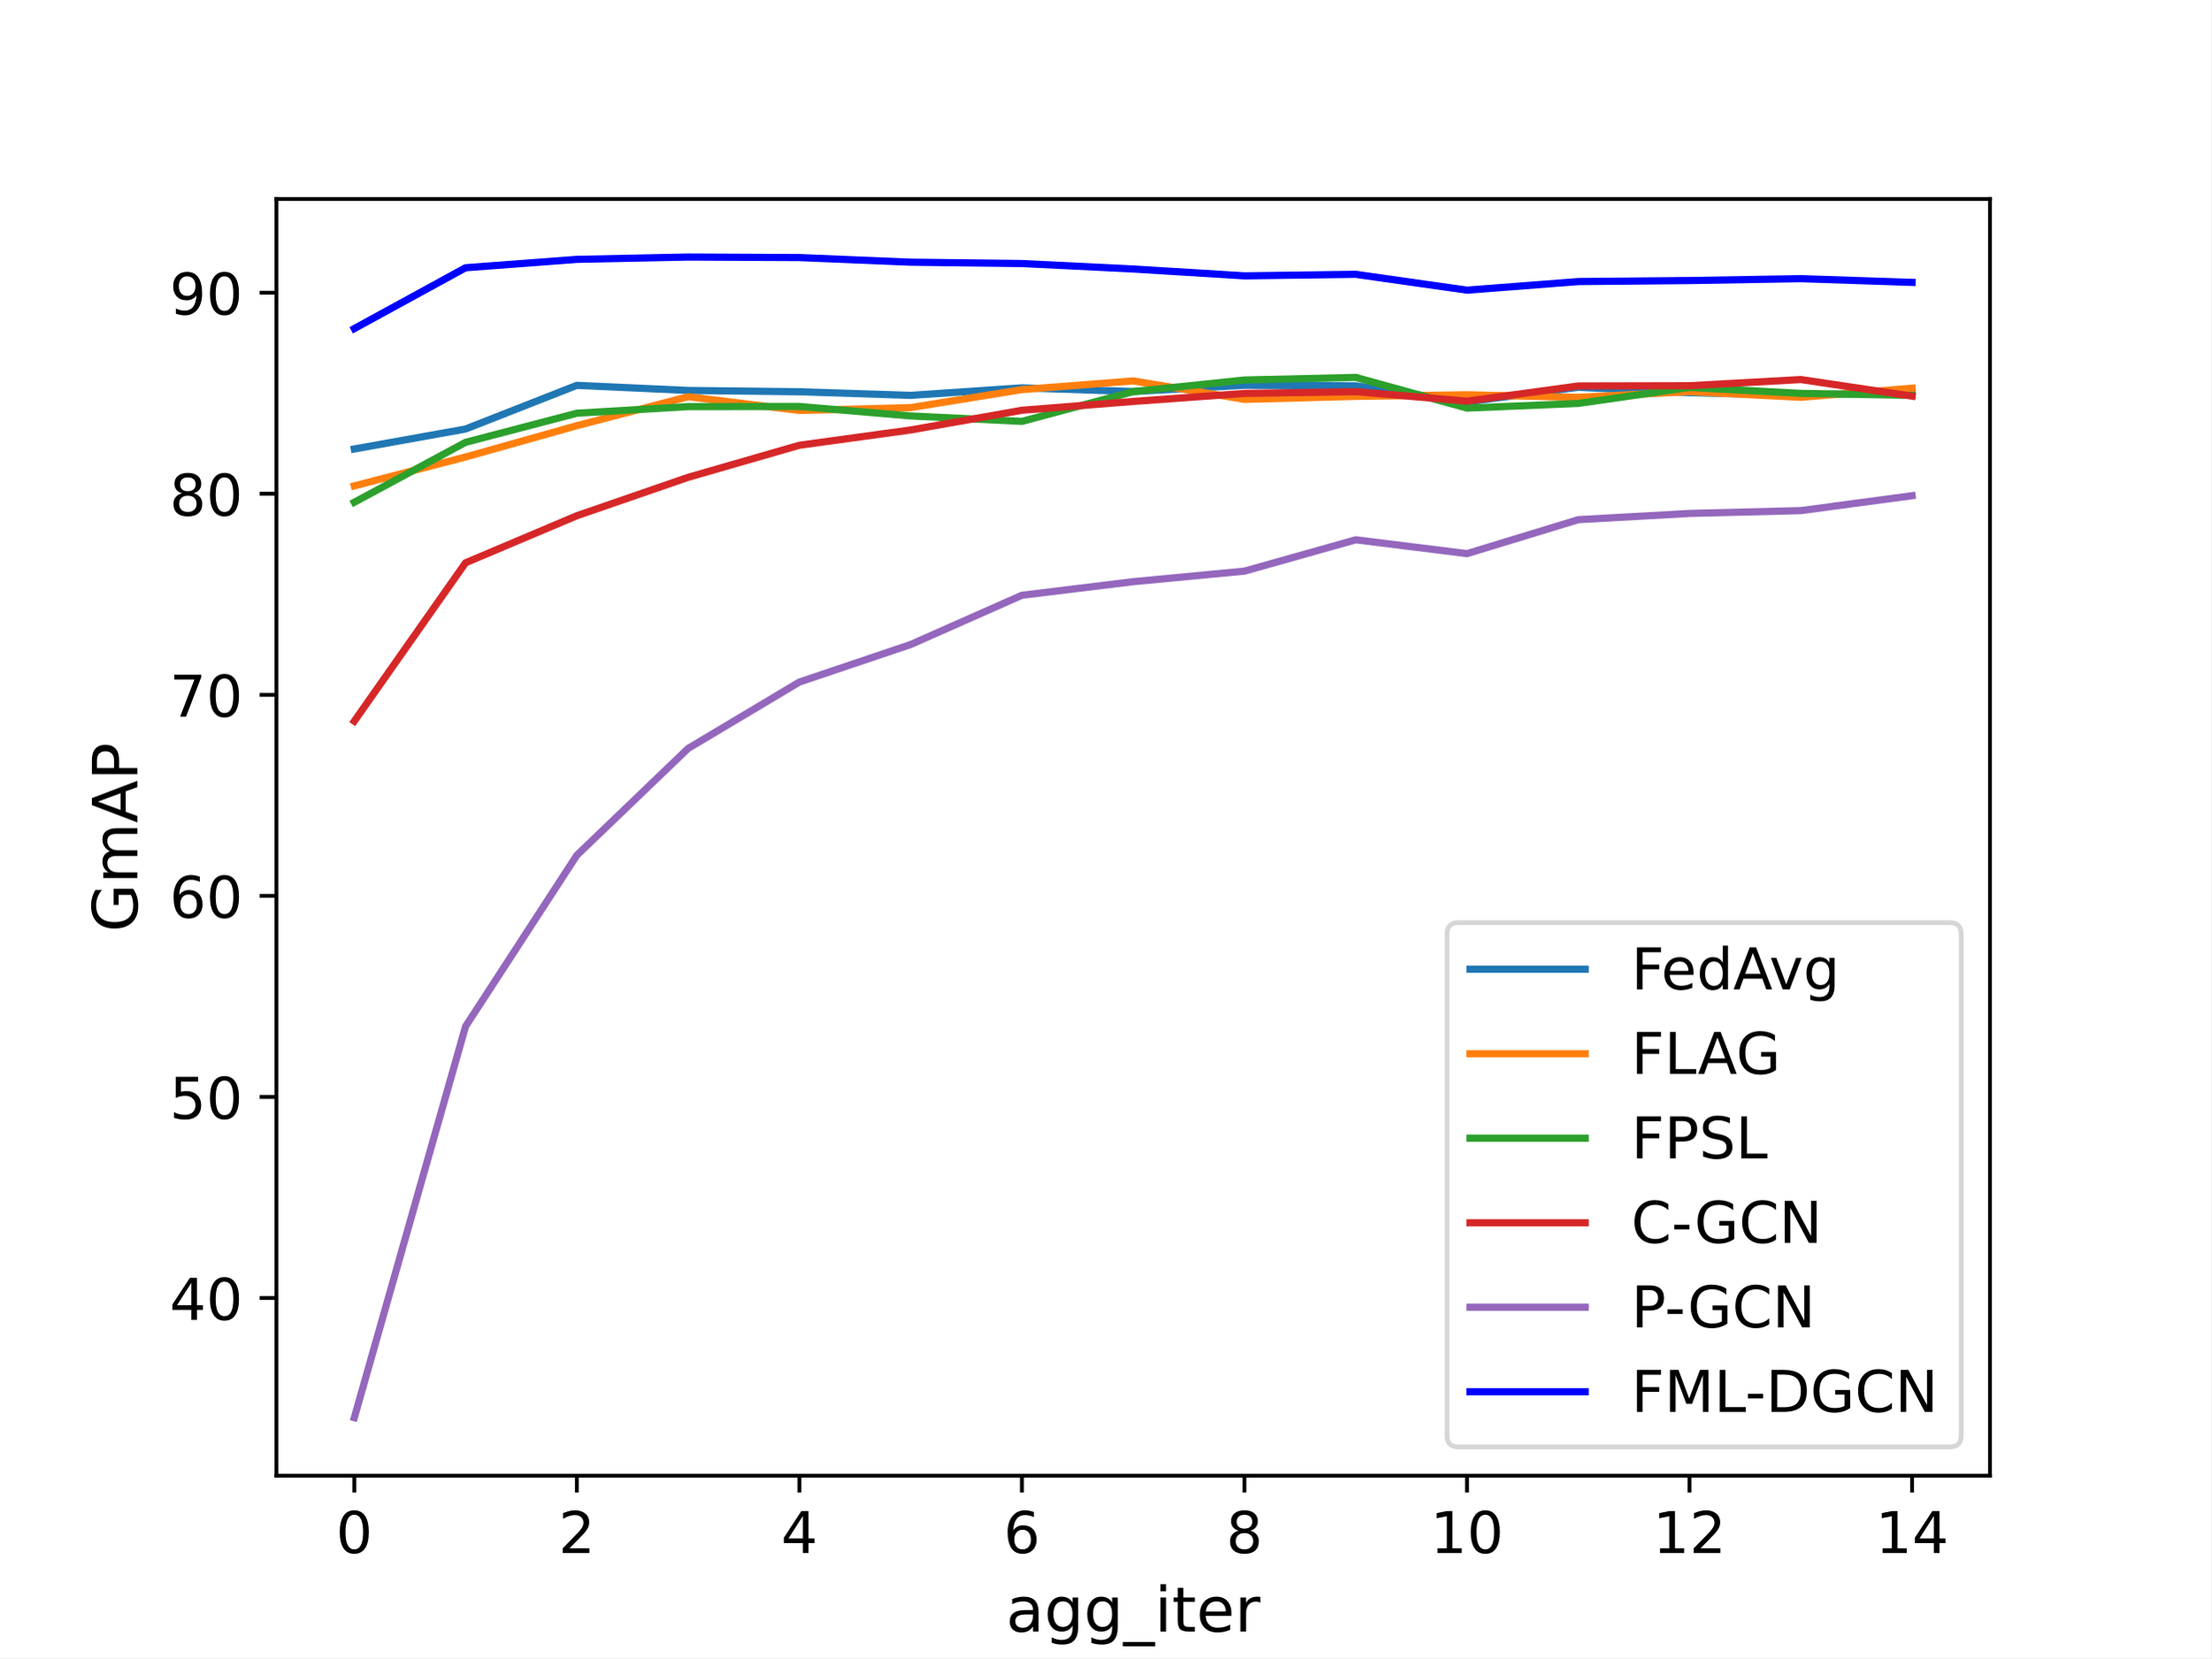
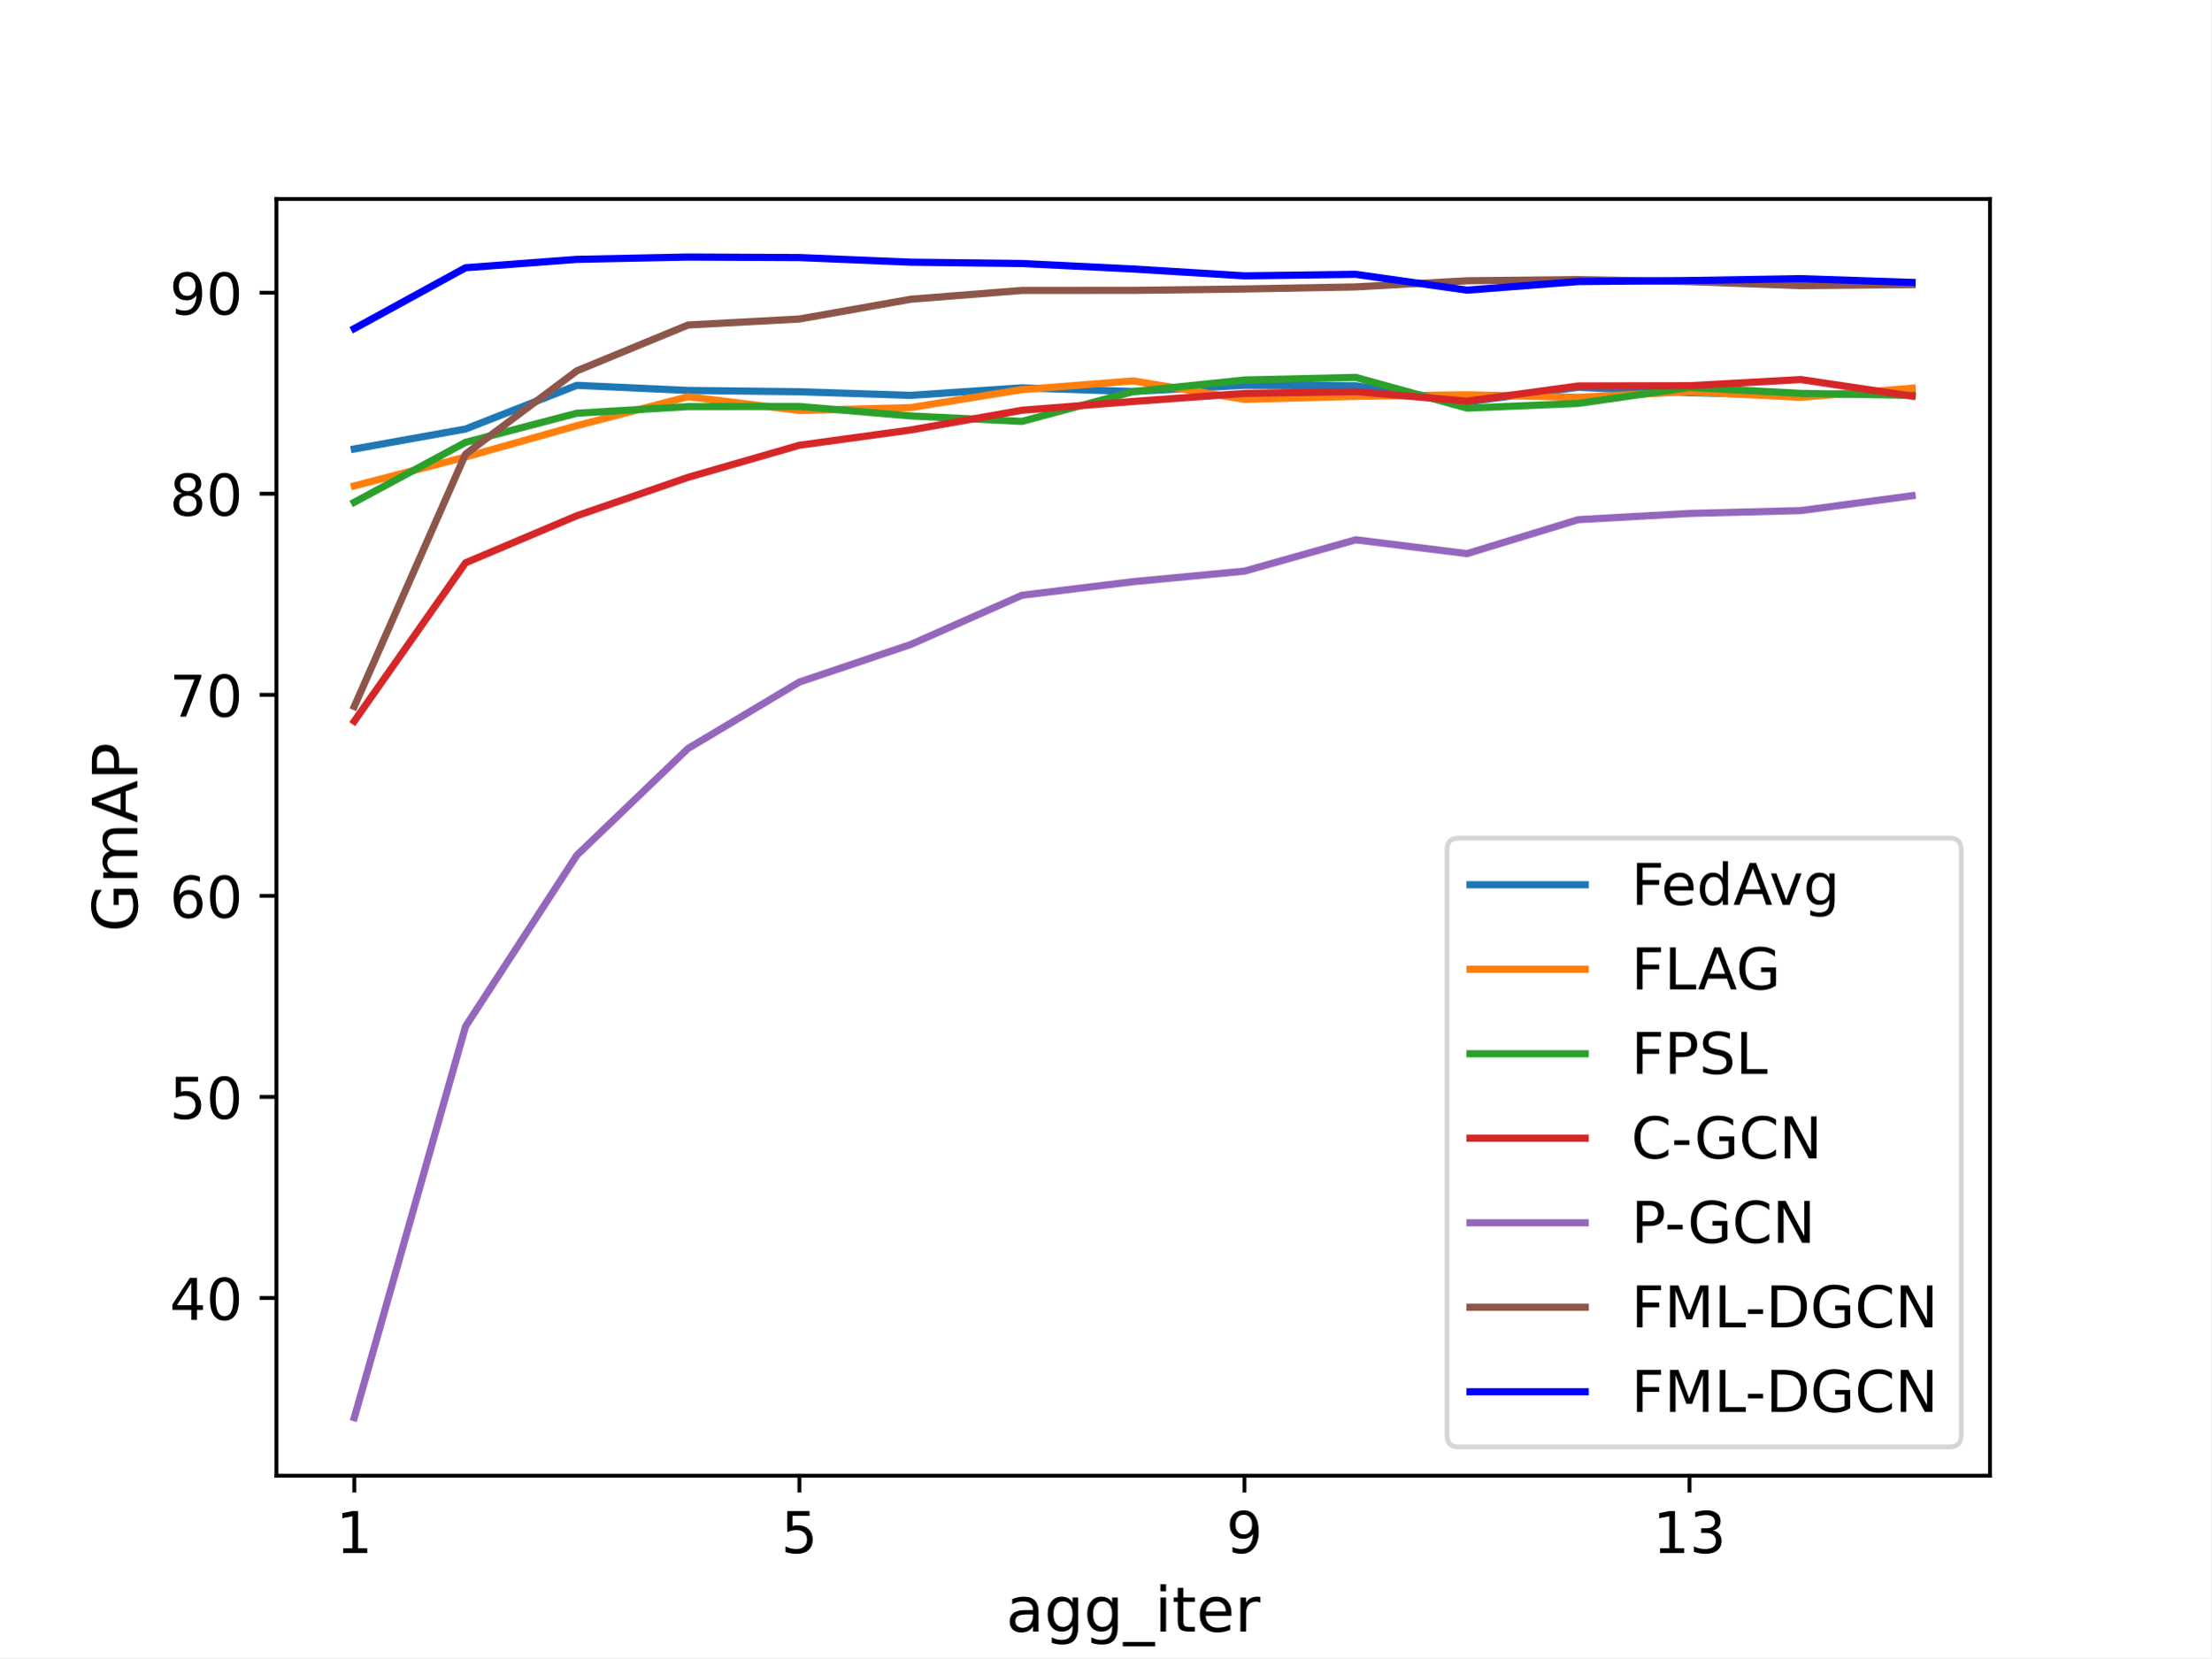
<svg xmlns="http://www.w3.org/2000/svg" xmlns:xlink="http://www.w3.org/1999/xlink" width="460.8pt" height="345.6pt" viewBox="0 0 460.8 345.6" version="1.1">
  <defs>
    <style type="text/css">*{stroke-linejoin: round; stroke-linecap: butt}</style>
  </defs>
  <g id="figure_1">
    <g id="patch_1">
      <path d="M 0 345.6  L 460.8 345.6  L 460.8 0  L 0 0  z " style="fill: #ffffff" />
    </g>
    <g id="axes_1">
      <g id="patch_2">
        <path d="M 57.6 307.584  L 414.72 307.584  L 414.72 41.472  L 57.6 41.472  z " style="fill: #ffffff" />
      </g>
      <g id="matplotlib.axis_1">
        <g id="xtick_1">
          <g id="line2d_1">
            <defs>
-               <path id="m3446f4937b" d="M 0 0  L 0 3.5  " style="stroke: #000000; stroke-width: 0.8" />
-             </defs>
-             <g>
-               <use xlink:href="#m3446f4937b" x="73.833" y="307.584" style="stroke: #000000; stroke-width: 0.8" />
+               <path id="m12ec8a674e" d="M 0 0  L 0 3.5  " style="stroke: #000000; stroke-width: 0.8" />
+             </defs>
+             <g>
+               <use xlink:href="#m12ec8a674e" x="73.833" y="307.584" style="stroke: #000000; stroke-width: 0.8" />
            </g>
          </g>
          <g id="text_1">
            <g transform="translate(70.01523 323.7021) scale(0.12 -0.12)">
              <defs>
-                 <path id="DejaVuSans-30" d="M 2034 4250  Q 1547 4250 1301 3770  Q 1056 3291 1056 2328  Q 1056 1369 1301 889  Q 1547 409 2034 409  Q 2525 409 2770 889  Q 3016 1369 3016 2328  Q 3016 3291 2770 3770  Q 2525 4250 2034 4250  z M 2034 4750  Q 2819 4750 3233 4129  Q 3647 3509 3647 2328  Q 3647 1150 3233 529  Q 2819 -91 2034 -91  Q 1250 -91 836 529  Q 422 1150 422 2328  Q 422 3509 836 4129  Q 1250 4750 2034 4750  z " transform="scale(0.015625)" />
-               </defs>
-               <use xlink:href="#DejaVuSans-30" />
+                 <path id="DejaVuSans-31" d="M 794 531  L 1825 531  L 1825 4091  L 703 3866  L 703 4441  L 1819 4666  L 2450 4666  L 2450 531  L 3481 531  L 3481 0  L 794 0  L 794 531  z " transform="scale(0.015625)" />
+               </defs>
+               <use xlink:href="#DejaVuSans-31" />
            </g>
          </g>
        </g>
        <g id="xtick_2">
          <g id="line2d_2">
            <g>
-               <use xlink:href="#m3446f4937b" x="120.212" y="307.584" style="stroke: #000000; stroke-width: 0.8" />
+               <use xlink:href="#m12ec8a674e" x="166.591" y="307.584" style="stroke: #000000; stroke-width: 0.8" />
            </g>
          </g>
          <g id="text_2">
-             <g transform="translate(116.3944 323.7021) scale(0.12 -0.12)">
-               <defs>
-                 <path id="DejaVuSans-32" d="M 1228 531  L 3431 531  L 3431 0  L 469 0  L 469 531  Q 828 903 1448 1529  Q 2069 2156 2228 2338  Q 2531 2678 2651 2914  Q 2772 3150 2772 3378  Q 2772 3750 2511 3984  Q 2250 4219 1831 4219  Q 1534 4219 1204 4116  Q 875 4013 500 3803  L 500 4441  Q 881 4594 1212 4672  Q 1544 4750 1819 4750  Q 2544 4750 2975 4387  Q 3406 4025 3406 3419  Q 3406 3131 3298 2873  Q 3191 2616 2906 2266  Q 2828 2175 2409 1742  Q 1991 1309 1228 531  z " transform="scale(0.015625)" />
-               </defs>
-               <use xlink:href="#DejaVuSans-32" />
+             <g transform="translate(162.7737 323.7021) scale(0.12 -0.12)">
+               <defs>
+                 <path id="DejaVuSans-35" d="M 691 4666  L 3169 4666  L 3169 4134  L 1269 4134  L 1269 2991  Q 1406 3038 1543 3061  Q 1681 3084 1819 3084  Q 2600 3084 3056 2656  Q 3513 2228 3513 1497  Q 3513 744 3044 326  Q 2575 -91 1722 -91  Q 1428 -91 1123 -41  Q 819 9 494 109  L 494 744  Q 775 591 1075 516  Q 1375 441 1709 441  Q 2250 441 2565 725  Q 2881 1009 2881 1497  Q 2881 1984 2565 2268  Q 2250 2553 1709 2553  Q 1456 2553 1204 2497  Q 953 2441 691 2322  L 691 4666  z " transform="scale(0.015625)" />
+               </defs>
+               <use xlink:href="#DejaVuSans-35" />
            </g>
          </g>
        </g>
        <g id="xtick_3">
          <g id="line2d_3">
            <g>
-               <use xlink:href="#m3446f4937b" x="166.591" y="307.584" style="stroke: #000000; stroke-width: 0.8" />
+               <use xlink:href="#m12ec8a674e" x="259.35" y="307.584" style="stroke: #000000; stroke-width: 0.8" />
            </g>
          </g>
          <g id="text_3">
-             <g transform="translate(162.7737 323.7021) scale(0.12 -0.12)">
-               <defs>
-                 <path id="DejaVuSans-34" d="M 2419 4116  L 825 1625  L 2419 1625  L 2419 4116  z M 2253 4666  L 3047 4666  L 3047 1625  L 3713 1625  L 3713 1100  L 3047 1100  L 3047 0  L 2419 0  L 2419 1100  L 313 1100  L 313 1709  L 2253 4666  z " transform="scale(0.015625)" />
-               </defs>
-               <use xlink:href="#DejaVuSans-34" />
+             <g transform="translate(255.5321 323.7021) scale(0.12 -0.12)">
+               <defs>
+                 <path id="DejaVuSans-39" d="M 703 97  L 703 672  Q 941 559 1184 500  Q 1428 441 1663 441  Q 2288 441 2617 861  Q 2947 1281 2994 2138  Q 2813 1869 2534 1725  Q 2256 1581 1919 1581  Q 1219 1581 811 2004  Q 403 2428 403 3163  Q 403 3881 828 4315  Q 1253 4750 1959 4750  Q 2769 4750 3195 4129  Q 3622 3509 3622 2328  Q 3622 1225 3098 567  Q 2575 -91 1691 -91  Q 1453 -91 1209 -44  Q 966 3 703 97  z M 1959 2075  Q 2384 2075 2632 2365  Q 2881 2656 2881 3163  Q 2881 3666 2632 3958  Q 2384 4250 1959 4250  Q 1534 4250 1286 3958  Q 1038 3666 1038 3163  Q 1038 2656 1286 2365  Q 1534 2075 1959 2075  z " transform="scale(0.015625)" />
+               </defs>
+               <use xlink:href="#DejaVuSans-39" />
            </g>
          </g>
        </g>
        <g id="xtick_4">
          <g id="line2d_4">
            <g>
-               <use xlink:href="#m3446f4937b" x="212.97" y="307.584" style="stroke: #000000; stroke-width: 0.8" />
+               <use xlink:href="#m12ec8a674e" x="352.108" y="307.584" style="stroke: #000000; stroke-width: 0.8" />
            </g>
          </g>
          <g id="text_4">
-             <g transform="translate(209.1529 323.7021) scale(0.12 -0.12)">
-               <defs>
-                 <path id="DejaVuSans-36" d="M 2113 2584  Q 1688 2584 1439 2293  Q 1191 2003 1191 1497  Q 1191 994 1439 701  Q 1688 409 2113 409  Q 2538 409 2786 701  Q 3034 994 3034 1497  Q 3034 2003 2786 2293  Q 2538 2584 2113 2584  z M 3366 4563  L 3366 3988  Q 3128 4100 2886 4159  Q 2644 4219 2406 4219  Q 1781 4219 1451 3797  Q 1122 3375 1075 2522  Q 1259 2794 1537 2939  Q 1816 3084 2150 3084  Q 2853 3084 3261 2657  Q 3669 2231 3669 1497  Q 3669 778 3244 343  Q 2819 -91 2113 -91  Q 1303 -91 875 529  Q 447 1150 447 2328  Q 447 3434 972 4092  Q 1497 4750 2381 4750  Q 2619 4750 2861 4703  Q 3103 4656 3366 4563  z " transform="scale(0.015625)" />
-               </defs>
-               <use xlink:href="#DejaVuSans-36" />
-             </g>
-           </g>
-         </g>
-         <g id="xtick_5">
-           <g id="line2d_5">
-             <g>
-               <use xlink:href="#m3446f4937b" x="259.35" y="307.584" style="stroke: #000000; stroke-width: 0.8" />
-             </g>
-           </g>
-           <g id="text_5">
-             <g transform="translate(255.5321 323.7021) scale(0.12 -0.12)">
-               <defs>
-                 <path id="DejaVuSans-38" d="M 2034 2216  Q 1584 2216 1326 1975  Q 1069 1734 1069 1313  Q 1069 891 1326 650  Q 1584 409 2034 409  Q 2484 409 2743 651  Q 3003 894 3003 1313  Q 3003 1734 2745 1975  Q 2488 2216 2034 2216  z M 1403 2484  Q 997 2584 770 2862  Q 544 3141 544 3541  Q 544 4100 942 4425  Q 1341 4750 2034 4750  Q 2731 4750 3128 4425  Q 3525 4100 3525 3541  Q 3525 3141 3298 2862  Q 3072 2584 2669 2484  Q 3125 2378 3379 2068  Q 3634 1759 3634 1313  Q 3634 634 3220 271  Q 2806 -91 2034 -91  Q 1263 -91 848 271  Q 434 634 434 1313  Q 434 1759 690 2068  Q 947 2378 1403 2484  z M 1172 3481  Q 1172 3119 1398 2916  Q 1625 2713 2034 2713  Q 2441 2713 2670 2916  Q 2900 3119 2900 3481  Q 2900 3844 2670 4047  Q 2441 4250 2034 4250  Q 1625 4250 1398 4047  Q 1172 3844 1172 3481  z " transform="scale(0.015625)" />
-               </defs>
-               <use xlink:href="#DejaVuSans-38" />
-             </g>
-           </g>
-         </g>
-         <g id="xtick_6">
-           <g id="line2d_6">
-             <g>
-               <use xlink:href="#m3446f4937b" x="305.729" y="307.584" style="stroke: #000000; stroke-width: 0.8" />
-             </g>
-           </g>
-           <g id="text_6">
-             <g transform="translate(298.0938 323.7021) scale(0.12 -0.12)">
-               <defs>
-                 <path id="DejaVuSans-31" d="M 794 531  L 1825 531  L 1825 4091  L 703 3866  L 703 4441  L 1819 4666  L 2450 4666  L 2450 531  L 3481 531  L 3481 0  L 794 0  L 794 531  z " transform="scale(0.015625)" />
+             <g transform="translate(344.4731 323.7021) scale(0.12 -0.12)">
+               <defs>
+                 <path id="DejaVuSans-33" d="M 2597 2516  Q 3050 2419 3304 2112  Q 3559 1806 3559 1356  Q 3559 666 3084 287  Q 2609 -91 1734 -91  Q 1441 -91 1130 -33  Q 819 25 488 141  L 488 750  Q 750 597 1062 519  Q 1375 441 1716 441  Q 2309 441 2620 675  Q 2931 909 2931 1356  Q 2931 1769 2642 2001  Q 2353 2234 1838 2234  L 1294 2234  L 1294 2753  L 1863 2753  Q 2328 2753 2575 2939  Q 2822 3125 2822 3475  Q 2822 3834 2567 4026  Q 2313 4219 1838 4219  Q 1578 4219 1281 4162  Q 984 4106 628 3988  L 628 4550  Q 988 4650 1302 4700  Q 1616 4750 1894 4750  Q 2613 4750 3031 4423  Q 3450 4097 3450 3541  Q 3450 3153 3228 2886  Q 3006 2619 2597 2516  z " transform="scale(0.015625)" />
              </defs>
              <use xlink:href="#DejaVuSans-31" />
-               <use xlink:href="#DejaVuSans-30" x="63.623" />
-             </g>
-           </g>
-         </g>
-         <g id="xtick_7">
-           <g id="line2d_7">
-             <g>
-               <use xlink:href="#m3446f4937b" x="352.108" y="307.584" style="stroke: #000000; stroke-width: 0.8" />
-             </g>
-           </g>
-           <g id="text_7">
-             <g transform="translate(344.4731 323.7021) scale(0.12 -0.12)">
-               <use xlink:href="#DejaVuSans-31" />
-               <use xlink:href="#DejaVuSans-32" x="63.623" />
-             </g>
-           </g>
-         </g>
-         <g id="xtick_8">
-           <g id="line2d_8">
-             <g>
-               <use xlink:href="#m3446f4937b" x="398.487" y="307.584" style="stroke: #000000; stroke-width: 0.8" />
-             </g>
-           </g>
-           <g id="text_8">
-             <g transform="translate(390.8523 323.7021) scale(0.12 -0.12)">
-               <use xlink:href="#DejaVuSans-31" />
-               <use xlink:href="#DejaVuSans-34" x="63.623" />
-             </g>
-           </g>
-         </g>
-         <g id="text_9">
+               <use xlink:href="#DejaVuSans-33" x="63.623" />
+             </g>
+           </g>
+         </g>
+         <g id="text_5">
          <g transform="translate(209.6481 340.0757) scale(0.13 -0.13)">
            <defs>
              <path id="DejaVuSans-61" d="M 2194 1759  Q 1497 1759 1228 1600  Q 959 1441 959 1056  Q 959 750 1161 570  Q 1363 391 1709 391  Q 2188 391 2477 730  Q 2766 1069 2766 1631  L 2766 1759  L 2194 1759  z M 3341 1997  L 3341 0  L 2766 0  L 2766 531  Q 2569 213 2275 61  Q 1981 -91 1556 -91  Q 1019 -91 701 211  Q 384 513 384 1019  Q 384 1609 779 1909  Q 1175 2209 1959 2209  L 2766 2209  L 2766 2266  Q 2766 2663 2505 2880  Q 2244 3097 1772 3097  Q 1472 3097 1187 3025  Q 903 2953 641 2809  L 641 3341  Q 956 3463 1253 3523  Q 1550 3584 1831 3584  Q 2591 3584 2966 3190  Q 3341 2797 3341 1997  z " transform="scale(0.015625)" />
              <path id="DejaVuSans-67" d="M 2906 1791  Q 2906 2416 2648 2759  Q 2391 3103 1925 3103  Q 1463 3103 1205 2759  Q 947 2416 947 1791  Q 947 1169 1205 825  Q 1463 481 1925 481  Q 2391 481 2648 825  Q 2906 1169 2906 1791  z M 3481 434  Q 3481 -459 3084 -895  Q 2688 -1331 1869 -1331  Q 1566 -1331 1297 -1286  Q 1028 -1241 775 -1147  L 775 -588  Q 1028 -725 1275 -790  Q 1522 -856 1778 -856  Q 2344 -856 2625 -561  Q 2906 -266 2906 331  L 2906 616  Q 2728 306 2450 153  Q 2172 0 1784 0  Q 1141 0 747 490  Q 353 981 353 1791  Q 353 2603 747 3093  Q 1141 3584 1784 3584  Q 2172 3584 2450 3431  Q 2728 3278 2906 2969  L 2906 3500  L 3481 3500  L 3481 434  z " transform="scale(0.015625)" />
              <path id="DejaVuSans-5f" d="M 3263 -1063  L 3263 -1509  L -63 -1509  L -63 -1063  L 3263 -1063  z " transform="scale(0.015625)" />
              <path id="DejaVuSans-69" d="M 603 3500  L 1178 3500  L 1178 0  L 603 0  L 603 3500  z M 603 4863  L 1178 4863  L 1178 4134  L 603 4134  L 603 4863  z " transform="scale(0.015625)" />
              <path id="DejaVuSans-74" d="M 1172 4494  L 1172 3500  L 2356 3500  L 2356 3053  L 1172 3053  L 1172 1153  Q 1172 725 1289 603  Q 1406 481 1766 481  L 2356 481  L 2356 0  L 1766 0  Q 1100 0 847 248  Q 594 497 594 1153  L 594 3053  L 172 3053  L 172 3500  L 594 3500  L 594 4494  L 1172 4494  z " transform="scale(0.015625)" />
              <path id="DejaVuSans-65" d="M 3597 1894  L 3597 1613  L 953 1613  Q 991 1019 1311 708  Q 1631 397 2203 397  Q 2534 397 2845 478  Q 3156 559 3463 722  L 3463 178  Q 3153 47 2828 -22  Q 2503 -91 2169 -91  Q 1331 -91 842 396  Q 353 884 353 1716  Q 353 2575 817 3079  Q 1281 3584 2069 3584  Q 2775 3584 3186 3129  Q 3597 2675 3597 1894  z M 3022 2063  Q 3016 2534 2758 2815  Q 2500 3097 2075 3097  Q 1594 3097 1305 2825  Q 1016 2553 972 2059  L 3022 2063  z " transform="scale(0.015625)" />
              <path id="DejaVuSans-72" d="M 2631 2963  Q 2534 3019 2420 3045  Q 2306 3072 2169 3072  Q 1681 3072 1420 2755  Q 1159 2438 1159 1844  L 1159 0  L 581 0  L 581 3500  L 1159 3500  L 1159 2956  Q 1341 3275 1631 3429  Q 1922 3584 2338 3584  Q 2397 3584 2469 3576  Q 2541 3569 2628 3553  L 2631 2963  z " transform="scale(0.015625)" />
            </defs>
            <use xlink:href="#DejaVuSans-61" />
            <use xlink:href="#DejaVuSans-67" x="61.279" />
            <use xlink:href="#DejaVuSans-67" x="124.756" />
            <use xlink:href="#DejaVuSans-5f" x="188.232" />
            <use xlink:href="#DejaVuSans-69" x="238.232" />
            <use xlink:href="#DejaVuSans-74" x="266.016" />
            <use xlink:href="#DejaVuSans-65" x="305.225" />
            <use xlink:href="#DejaVuSans-72" x="366.748" />
          </g>
        </g>
      </g>
      <g id="matplotlib.axis_2">
        <g id="ytick_1">
+           <g id="line2d_5">
+             <defs>
+               <path id="mbdb81efaf6" d="M 0 0  L -3.5 0  " style="stroke: #000000; stroke-width: 0.8" />
+             </defs>
+             <g>
+               <use xlink:href="#mbdb81efaf6" x="57.6" y="270.545" style="stroke: #000000; stroke-width: 0.8" />
+             </g>
+           </g>
+           <g id="text_6">
+             <g transform="translate(35.33 275.1044) scale(0.12 -0.12)">
+               <defs>
+                 <path id="DejaVuSans-34" d="M 2419 4116  L 825 1625  L 2419 1625  L 2419 4116  z M 2253 4666  L 3047 4666  L 3047 1625  L 3713 1625  L 3713 1100  L 3047 1100  L 3047 0  L 2419 0  L 2419 1100  L 313 1100  L 313 1709  L 2253 4666  z " transform="scale(0.015625)" />
+                 <path id="DejaVuSans-30" d="M 2034 4250  Q 1547 4250 1301 3770  Q 1056 3291 1056 2328  Q 1056 1369 1301 889  Q 1547 409 2034 409  Q 2525 409 2770 889  Q 3016 1369 3016 2328  Q 3016 3291 2770 3770  Q 2525 4250 2034 4250  z M 2034 4750  Q 2819 4750 3233 4129  Q 3647 3509 3647 2328  Q 3647 1150 3233 529  Q 2819 -91 2034 -91  Q 1250 -91 836 529  Q 422 1150 422 2328  Q 422 3509 836 4129  Q 1250 4750 2034 4750  z " transform="scale(0.015625)" />
+               </defs>
+               <use xlink:href="#DejaVuSans-34" />
+               <use xlink:href="#DejaVuSans-30" x="63.623" />
+             </g>
+           </g>
+         </g>
+         <g id="ytick_2">
+           <g id="line2d_6">
+             <g>
+               <use xlink:href="#mbdb81efaf6" x="57.6" y="228.636" style="stroke: #000000; stroke-width: 0.8" />
+             </g>
+           </g>
+           <g id="text_7">
+             <g transform="translate(35.33 233.1951) scale(0.12 -0.12)">
+               <use xlink:href="#DejaVuSans-35" />
+               <use xlink:href="#DejaVuSans-30" x="63.623" />
+             </g>
+           </g>
+         </g>
+         <g id="ytick_3">
+           <g id="line2d_7">
+             <g>
+               <use xlink:href="#mbdb81efaf6" x="57.6" y="186.727" style="stroke: #000000; stroke-width: 0.8" />
+             </g>
+           </g>
+           <g id="text_8">
+             <g transform="translate(35.33 191.2858) scale(0.12 -0.12)">
+               <defs>
+                 <path id="DejaVuSans-36" d="M 2113 2584  Q 1688 2584 1439 2293  Q 1191 2003 1191 1497  Q 1191 994 1439 701  Q 1688 409 2113 409  Q 2538 409 2786 701  Q 3034 994 3034 1497  Q 3034 2003 2786 2293  Q 2538 2584 2113 2584  z M 3366 4563  L 3366 3988  Q 3128 4100 2886 4159  Q 2644 4219 2406 4219  Q 1781 4219 1451 3797  Q 1122 3375 1075 2522  Q 1259 2794 1537 2939  Q 1816 3084 2150 3084  Q 2853 3084 3261 2657  Q 3669 2231 3669 1497  Q 3669 778 3244 343  Q 2819 -91 2113 -91  Q 1303 -91 875 529  Q 447 1150 447 2328  Q 447 3434 972 4092  Q 1497 4750 2381 4750  Q 2619 4750 2861 4703  Q 3103 4656 3366 4563  z " transform="scale(0.015625)" />
+               </defs>
+               <use xlink:href="#DejaVuSans-36" />
+               <use xlink:href="#DejaVuSans-30" x="63.623" />
+             </g>
+           </g>
+         </g>
+         <g id="ytick_4">
+           <g id="line2d_8">
+             <g>
+               <use xlink:href="#mbdb81efaf6" x="57.6" y="144.817" style="stroke: #000000; stroke-width: 0.8" />
+             </g>
+           </g>
+           <g id="text_9">
+             <g transform="translate(35.33 149.3765) scale(0.12 -0.12)">
+               <defs>
+                 <path id="DejaVuSans-37" d="M 525 4666  L 3525 4666  L 3525 4397  L 1831 0  L 1172 0  L 2766 4134  L 525 4134  L 525 4666  z " transform="scale(0.015625)" />
+               </defs>
+               <use xlink:href="#DejaVuSans-37" />
+               <use xlink:href="#DejaVuSans-30" x="63.623" />
+             </g>
+           </g>
+         </g>
+         <g id="ytick_5">
          <g id="line2d_9">
-             <defs>
-               <path id="m6217d1f6bb" d="M 0 0  L -3.5 0  " style="stroke: #000000; stroke-width: 0.8" />
-             </defs>
-             <g>
-               <use xlink:href="#m6217d1f6bb" x="57.6" y="270.545" style="stroke: #000000; stroke-width: 0.8" />
+             <g>
+               <use xlink:href="#mbdb81efaf6" x="57.6" y="102.908" style="stroke: #000000; stroke-width: 0.8" />
            </g>
          </g>
          <g id="text_10">
-             <g transform="translate(35.33 275.1044) scale(0.12 -0.12)">
-               <use xlink:href="#DejaVuSans-34" />
-               <use xlink:href="#DejaVuSans-30" x="63.623" />
-             </g>
-           </g>
-         </g>
-         <g id="ytick_2">
+             <g transform="translate(35.33 107.4672) scale(0.12 -0.12)">
+               <defs>
+                 <path id="DejaVuSans-38" d="M 2034 2216  Q 1584 2216 1326 1975  Q 1069 1734 1069 1313  Q 1069 891 1326 650  Q 1584 409 2034 409  Q 2484 409 2743 651  Q 3003 894 3003 1313  Q 3003 1734 2745 1975  Q 2488 2216 2034 2216  z M 1403 2484  Q 997 2584 770 2862  Q 544 3141 544 3541  Q 544 4100 942 4425  Q 1341 4750 2034 4750  Q 2731 4750 3128 4425  Q 3525 4100 3525 3541  Q 3525 3141 3298 2862  Q 3072 2584 2669 2484  Q 3125 2378 3379 2068  Q 3634 1759 3634 1313  Q 3634 634 3220 271  Q 2806 -91 2034 -91  Q 1263 -91 848 271  Q 434 634 434 1313  Q 434 1759 690 2068  Q 947 2378 1403 2484  z M 1172 3481  Q 1172 3119 1398 2916  Q 1625 2713 2034 2713  Q 2441 2713 2670 2916  Q 2900 3119 2900 3481  Q 2900 3844 2670 4047  Q 2441 4250 2034 4250  Q 1625 4250 1398 4047  Q 1172 3844 1172 3481  z " transform="scale(0.015625)" />
+               </defs>
+               <use xlink:href="#DejaVuSans-38" />
+               <use xlink:href="#DejaVuSans-30" x="63.623" />
+             </g>
+           </g>
+         </g>
+         <g id="ytick_6">
          <g id="line2d_10">
            <g>
-               <use xlink:href="#m6217d1f6bb" x="57.6" y="228.636" style="stroke: #000000; stroke-width: 0.8" />
+               <use xlink:href="#mbdb81efaf6" x="57.6" y="60.999" style="stroke: #000000; stroke-width: 0.8" />
            </g>
          </g>
          <g id="text_11">
-             <g transform="translate(35.33 233.1951) scale(0.12 -0.12)">
-               <defs>
-                 <path id="DejaVuSans-35" d="M 691 4666  L 3169 4666  L 3169 4134  L 1269 4134  L 1269 2991  Q 1406 3038 1543 3061  Q 1681 3084 1819 3084  Q 2600 3084 3056 2656  Q 3513 2228 3513 1497  Q 3513 744 3044 326  Q 2575 -91 1722 -91  Q 1428 -91 1123 -41  Q 819 9 494 109  L 494 744  Q 775 591 1075 516  Q 1375 441 1709 441  Q 2250 441 2565 725  Q 2881 1009 2881 1497  Q 2881 1984 2565 2268  Q 2250 2553 1709 2553  Q 1456 2553 1204 2497  Q 953 2441 691 2322  L 691 4666  z " transform="scale(0.015625)" />
-               </defs>
-               <use xlink:href="#DejaVuSans-35" />
-               <use xlink:href="#DejaVuSans-30" x="63.623" />
-             </g>
-           </g>
-         </g>
-         <g id="ytick_3">
-           <g id="line2d_11">
-             <g>
-               <use xlink:href="#m6217d1f6bb" x="57.6" y="186.727" style="stroke: #000000; stroke-width: 0.8" />
-             </g>
-           </g>
-           <g id="text_12">
-             <g transform="translate(35.33 191.2858) scale(0.12 -0.12)">
-               <use xlink:href="#DejaVuSans-36" />
-               <use xlink:href="#DejaVuSans-30" x="63.623" />
-             </g>
-           </g>
-         </g>
-         <g id="ytick_4">
-           <g id="line2d_12">
-             <g>
-               <use xlink:href="#m6217d1f6bb" x="57.6" y="144.817" style="stroke: #000000; stroke-width: 0.8" />
-             </g>
-           </g>
-           <g id="text_13">
-             <g transform="translate(35.33 149.3765) scale(0.12 -0.12)">
-               <defs>
-                 <path id="DejaVuSans-37" d="M 525 4666  L 3525 4666  L 3525 4397  L 1831 0  L 1172 0  L 2766 4134  L 525 4134  L 525 4666  z " transform="scale(0.015625)" />
-               </defs>
-               <use xlink:href="#DejaVuSans-37" />
-               <use xlink:href="#DejaVuSans-30" x="63.623" />
-             </g>
-           </g>
-         </g>
-         <g id="ytick_5">
-           <g id="line2d_13">
-             <g>
-               <use xlink:href="#m6217d1f6bb" x="57.6" y="102.908" style="stroke: #000000; stroke-width: 0.8" />
-             </g>
-           </g>
-           <g id="text_14">
-             <g transform="translate(35.33 107.4672) scale(0.12 -0.12)">
-               <use xlink:href="#DejaVuSans-38" />
-               <use xlink:href="#DejaVuSans-30" x="63.623" />
-             </g>
-           </g>
-         </g>
-         <g id="ytick_6">
-           <g id="line2d_14">
-             <g>
-               <use xlink:href="#m6217d1f6bb" x="57.6" y="60.999" style="stroke: #000000; stroke-width: 0.8" />
-             </g>
-           </g>
-           <g id="text_15">
            <g transform="translate(35.33 65.55785) scale(0.12 -0.12)">
-               <defs>
-                 <path id="DejaVuSans-39" d="M 703 97  L 703 672  Q 941 559 1184 500  Q 1428 441 1663 441  Q 2288 441 2617 861  Q 2947 1281 2994 2138  Q 2813 1869 2534 1725  Q 2256 1581 1919 1581  Q 1219 1581 811 2004  Q 403 2428 403 3163  Q 403 3881 828 4315  Q 1253 4750 1959 4750  Q 2769 4750 3195 4129  Q 3622 3509 3622 2328  Q 3622 1225 3098 567  Q 2575 -91 1691 -91  Q 1453 -91 1209 -44  Q 966 3 703 97  z M 1959 2075  Q 2384 2075 2632 2365  Q 2881 2656 2881 3163  Q 2881 3666 2632 3958  Q 2384 4250 1959 4250  Q 1534 4250 1286 3958  Q 1038 3666 1038 3163  Q 1038 2656 1286 2365  Q 1534 2075 1959 2075  z " transform="scale(0.015625)" />
-               </defs>
              <use xlink:href="#DejaVuSans-39" />
              <use xlink:href="#DejaVuSans-30" x="63.623" />
            </g>
          </g>
        </g>
-         <g id="text_16">
+         <g id="text_12">
          <g transform="translate(28.62641 194.2616) rotate(-90) scale(0.13 -0.13)">
            <defs>
              <path id="DejaVuSans-47" d="M 3809 666  L 3809 1919  L 2778 1919  L 2778 2438  L 4434 2438  L 4434 434  Q 4069 175 3628 42  Q 3188 -91 2688 -91  Q 1594 -91 976 548  Q 359 1188 359 2328  Q 359 3472 976 4111  Q 1594 4750 2688 4750  Q 3144 4750 3555 4637  Q 3966 4525 4313 4306  L 4313 3634  Q 3963 3931 3569 4081  Q 3175 4231 2741 4231  Q 1884 4231 1454 3753  Q 1025 3275 1025 2328  Q 1025 1384 1454 906  Q 1884 428 2741 428  Q 3075 428 3337 486  Q 3600 544 3809 666  z " transform="scale(0.015625)" />
              <path id="DejaVuSans-6d" d="M 3328 2828  Q 3544 3216 3844 3400  Q 4144 3584 4550 3584  Q 5097 3584 5394 3201  Q 5691 2819 5691 2113  L 5691 0  L 5113 0  L 5113 2094  Q 5113 2597 4934 2840  Q 4756 3084 4391 3084  Q 3944 3084 3684 2787  Q 3425 2491 3425 1978  L 3425 0  L 2847 0  L 2847 2094  Q 2847 2600 2669 2842  Q 2491 3084 2119 3084  Q 1678 3084 1418 2786  Q 1159 2488 1159 1978  L 1159 0  L 581 0  L 581 3500  L 1159 3500  L 1159 2956  Q 1356 3278 1631 3431  Q 1906 3584 2284 3584  Q 2666 3584 2933 3390  Q 3200 3197 3328 2828  z " transform="scale(0.015625)" />
              <path id="DejaVuSans-41" d="M 2188 4044  L 1331 1722  L 3047 1722  L 2188 4044  z M 1831 4666  L 2547 4666  L 4325 0  L 3669 0  L 3244 1197  L 1141 1197  L 716 0  L 50 0  L 1831 4666  z " transform="scale(0.015625)" />
              <path id="DejaVuSans-50" d="M 1259 4147  L 1259 2394  L 2053 2394  Q 2494 2394 2734 2622  Q 2975 2850 2975 3272  Q 2975 3691 2734 3919  Q 2494 4147 2053 4147  L 1259 4147  z M 628 4666  L 2053 4666  Q 2838 4666 3239 4311  Q 3641 3956 3641 3272  Q 3641 2581 3239 2228  Q 2838 1875 2053 1875  L 1259 1875  L 1259 0  L 628 0  L 628 4666  z " transform="scale(0.015625)" />
            </defs>
            <use xlink:href="#DejaVuSans-47" />
            <use xlink:href="#DejaVuSans-6d" x="77.49" />
            <use xlink:href="#DejaVuSans-41" x="174.902" />
            <use xlink:href="#DejaVuSans-50" x="243.311" />
          </g>
        </g>
      </g>
+       <g id="line2d_11">
+         <path d="M 73.833 93.577  L 97.022 89.413  L 120.212 80.312  L 143.402 81.376  L 166.591 81.645  L 189.781 82.401  L 212.97 80.834  L 236.16 81.598  L 259.35 80.298  L 282.539 80.406  L 305.729 83.746  L 328.918 80.72  L 352.108 81.831  L 375.298 82.431  L 398.487 81.603  " clip-path="url(#pa581fb1c52)" style="fill: none; stroke: #1f77b4; stroke-width: 1.5; stroke-linecap: square" />
+       </g>
+       <g id="line2d_12">
+         <path d="M 73.833 101.269  L 97.022 95.245  L 120.212 88.717  L 143.402 82.683  L 166.591 85.552  L 189.781 84.953  L 212.97 81.202  L 236.16 79.387  L 259.35 83.239  L 282.539 82.612  L 305.729 82.277  L 328.918 82.814  L 352.108 81.621  L 375.298 82.805  L 398.487 80.907  " clip-path="url(#pa581fb1c52)" style="fill: none; stroke: #ff7f0e; stroke-width: 1.5; stroke-linecap: square" />
+       </g>
+       <g id="line2d_13">
+         <path d="M 73.833 104.684  L 97.022 92.191  L 120.212 86.125  L 143.402 84.743  L 166.591 84.712  L 189.781 86.689  L 212.97 87.828  L 236.16 81.617  L 259.35 79.199  L 282.539 78.658  L 305.729 85.055  L 328.918 84.081  L 352.108 80.748  L 375.298 81.989  L 398.487 82.408  " clip-path="url(#pa581fb1c52)" style="fill: none; stroke: #2ca02c; stroke-width: 1.5; stroke-linecap: square" />
+       </g>
+       <g id="line2d_14">
+         <path d="M 73.833 150.311  L 97.022 117.298  L 120.212 107.492  L 143.402 99.485  L 166.591 92.798  L 189.781 89.614  L 212.97 85.504  L 236.16 83.67  L 259.35 81.994  L 282.539 81.626  L 305.729 83.609  L 328.918 80.442  L 352.108 80.389  L 375.298 79.106  L 398.487 82.567  " clip-path="url(#pa581fb1c52)" style="fill: none; stroke: #d62728; stroke-width: 1.5; stroke-linecap: square" />
+       </g>
      <g id="line2d_15">
-         <path d="M 73.833 93.577  L 97.022 89.413  L 120.212 80.312  L 143.402 81.376  L 166.591 81.645  L 189.781 82.401  L 212.97 80.834  L 236.16 81.598  L 259.35 80.298  L 282.539 80.406  L 305.729 83.746  L 328.918 80.72  L 352.108 81.831  L 375.298 82.431  L 398.487 81.603  " clip-path="url(#p0ee8bc91ee)" style="fill: none; stroke: #1f77b4; stroke-width: 1.5; stroke-linecap: square" />
+         <path d="M 73.833 295.488  L 97.022 213.931  L 120.212 178.263  L 143.402 155.996  L 166.591 142.157  L 189.781 134.334  L 212.97 124.067  L 236.16 121.236  L 259.35 119.036  L 282.539 112.507  L 305.729 115.387  L 328.918 108.31  L 352.108 107.013  L 375.298 106.42  L 398.487 103.32  " clip-path="url(#pa581fb1c52)" style="fill: none; stroke: #9467bd; stroke-width: 1.5; stroke-linecap: square" />
      </g>
      <g id="line2d_16">
-         <path d="M 73.833 101.269  L 97.022 95.245  L 120.212 88.717  L 143.402 82.683  L 166.591 85.552  L 189.781 84.953  L 212.97 81.202  L 236.16 79.387  L 259.35 83.239  L 282.539 82.612  L 305.729 82.277  L 328.918 82.814  L 352.108 81.621  L 375.298 82.805  L 398.487 80.907  " clip-path="url(#p0ee8bc91ee)" style="fill: none; stroke: #ff7f0e; stroke-width: 1.5; stroke-linecap: square" />
+         <path d="M 73.833 147.249  L 97.022 94.643  L 120.212 77.292  L 143.402 67.732  L 166.591 66.487  L 189.781 62.367  L 212.97 60.532  L 236.16 60.519  L 259.35 60.225  L 282.539 59.797  L 305.729 58.517  L 328.918 58.274  L 352.108 58.684  L 375.298 59.531  L 398.487 59.317  " clip-path="url(#pa581fb1c52)" style="fill: none; stroke: #8c564b; stroke-width: 1.5; stroke-linecap: square" />
      </g>
      <g id="line2d_17">
-         <path d="M 73.833 104.684  L 97.022 92.191  L 120.212 86.125  L 143.402 84.743  L 166.591 84.712  L 189.781 86.689  L 212.97 87.828  L 236.16 81.617  L 259.35 79.199  L 282.539 78.658  L 305.729 85.055  L 328.918 84.081  L 352.108 80.748  L 375.298 81.989  L 398.487 82.408  " clip-path="url(#p0ee8bc91ee)" style="fill: none; stroke: #2ca02c; stroke-width: 1.5; stroke-linecap: square" />
-       </g>
-       <g id="line2d_18">
-         <path d="M 73.833 150.311  L 97.022 117.298  L 120.212 107.492  L 143.402 99.485  L 166.591 92.798  L 189.781 89.614  L 212.97 85.504  L 236.16 83.67  L 259.35 81.994  L 282.539 81.626  L 305.729 83.609  L 328.918 80.442  L 352.108 80.389  L 375.298 79.106  L 398.487 82.567  " clip-path="url(#p0ee8bc91ee)" style="fill: none; stroke: #d62728; stroke-width: 1.5; stroke-linecap: square" />
-       </g>
-       <g id="line2d_19">
-         <path d="M 73.833 295.488  L 97.022 213.931  L 120.212 178.263  L 143.402 155.996  L 166.591 142.157  L 189.781 134.334  L 212.97 124.067  L 236.16 121.236  L 259.35 119.036  L 282.539 112.507  L 305.729 115.387  L 328.918 108.31  L 352.108 107.013  L 375.298 106.42  L 398.487 103.32  " clip-path="url(#p0ee8bc91ee)" style="fill: none; stroke: #9467bd; stroke-width: 1.5; stroke-linecap: square" />
-       </g>
-       <g id="line2d_20">
-         <path d="M 73.833 68.48  L 97.022 55.803  L 120.212 54.053  L 143.402 53.568  L 166.591 53.679  L 189.781 54.638  L 212.97 54.919  L 236.16 56.058  L 259.35 57.489  L 282.539 57.171  L 305.729 60.472  L 328.918 58.682  L 352.108 58.468  L 375.298 58.074  L 398.487 58.856  " clip-path="url(#p0ee8bc91ee)" style="fill: none; stroke: #0000ff; stroke-width: 1.5; stroke-linecap: square" />
+         <path d="M 73.833 68.48  L 97.022 55.803  L 120.212 54.053  L 143.402 53.568  L 166.591 53.679  L 189.781 54.638  L 212.97 54.919  L 236.16 56.058  L 259.35 57.489  L 282.539 57.171  L 305.729 60.472  L 328.918 58.682  L 352.108 58.468  L 375.298 58.074  L 398.487 58.856  " clip-path="url(#pa581fb1c52)" style="fill: none; stroke: #0000ff; stroke-width: 1.5; stroke-linecap: square" />
      </g>
      <g id="patch_3">
        <path d="M 57.6 307.584  L 57.6 41.472  " style="fill: none; stroke: #000000; stroke-width: 0.8; stroke-linejoin: miter; stroke-linecap: square" />
      </g>
      <g id="patch_4">
        <path d="M 414.72 307.584  L 414.72 41.472  " style="fill: none; stroke: #000000; stroke-width: 0.8; stroke-linejoin: miter; stroke-linecap: square" />
      </g>
      <g id="patch_5">
        <path d="M 57.6 307.584  L 414.72 307.584  " style="fill: none; stroke: #000000; stroke-width: 0.8; stroke-linejoin: miter; stroke-linecap: square" />
      </g>
      <g id="patch_6">
        <path d="M 57.6 41.472  L 414.72 41.472  " style="fill: none; stroke: #000000; stroke-width: 0.8; stroke-linejoin: miter; stroke-linecap: square" />
      </g>
      <g id="legend_1">
        <g id="patch_7">
-           <path d="M 303.964 301.584  L 406.32 301.584  Q 408.72 301.584 408.72 299.184  L 408.72 194.702  Q 408.72 192.302 406.32 192.302  L 303.964 192.302  Q 301.564 192.302 301.564 194.702  L 301.564 299.184  Q 301.564 301.584 303.964 301.584  z " style="fill: #ffffff; opacity: 0.8; stroke: #cccccc; stroke-linejoin: miter" />
-         </g>
-         <g id="line2d_21">
-           <path d="M 306.364 202.02  L 318.364 202.02  L 330.364 202.02  " style="fill: none; stroke: #1f77b4; stroke-width: 1.5; stroke-linecap: square" />
-         </g>
-         <g id="text_17">
-           <g transform="translate(339.9638 206.2196) scale(0.12 -0.12)">
+           <path d="M 303.964 301.584  L 406.32 301.584  Q 408.72 301.584 408.72 299.184  L 408.72 177.088  Q 408.72 174.688 406.32 174.688  L 303.964 174.688  Q 301.564 174.688 301.564 177.088  L 301.564 299.184  Q 301.564 301.584 303.964 301.584  z " style="fill: #ffffff; opacity: 0.8; stroke: #cccccc; stroke-linejoin: miter" />
+         </g>
+         <g id="line2d_18">
+           <path d="M 306.364 184.406  L 318.364 184.406  L 330.364 184.406  " style="fill: none; stroke: #1f77b4; stroke-width: 1.5; stroke-linecap: square" />
+         </g>
+         <g id="text_13">
+           <g transform="translate(339.9638 188.6059) scale(0.12 -0.12)">
            <defs>
              <path id="DejaVuSans-46" d="M 628 4666  L 3309 4666  L 3309 4134  L 1259 4134  L 1259 2759  L 3109 2759  L 3109 2228  L 1259 2228  L 1259 0  L 628 0  L 628 4666  z " transform="scale(0.015625)" />
              <path id="DejaVuSans-64" d="M 2906 2969  L 2906 4863  L 3481 4863  L 3481 0  L 2906 0  L 2906 525  Q 2725 213 2448 61  Q 2172 -91 1784 -91  Q 1150 -91 751 415  Q 353 922 353 1747  Q 353 2572 751 3078  Q 1150 3584 1784 3584  Q 2172 3584 2448 3432  Q 2725 3281 2906 2969  z M 947 1747  Q 947 1113 1208 752  Q 1469 391 1925 391  Q 2381 391 2643 752  Q 2906 1113 2906 1747  Q 2906 2381 2643 2742  Q 2381 3103 1925 3103  Q 1469 3103 1208 2742  Q 947 2381 947 1747  z " transform="scale(0.015625)" />
              <path id="DejaVuSans-76" d="M 191 3500  L 800 3500  L 1894 563  L 2988 3500  L 3597 3500  L 2284 0  L 1503 0  L 191 3500  z " transform="scale(0.015625)" />
            </defs>
            <use xlink:href="#DejaVuSans-46" />
            <use xlink:href="#DejaVuSans-65" x="52.02" />
            <use xlink:href="#DejaVuSans-64" x="113.543" />
            <use xlink:href="#DejaVuSans-41" x="177.02" />
            <use xlink:href="#DejaVuSans-76" x="239.553" />
            <use xlink:href="#DejaVuSans-67" x="298.732" />
          </g>
        </g>
-         <g id="line2d_22">
-           <path d="M 306.364 219.633  L 318.364 219.633  L 330.364 219.633  " style="fill: none; stroke: #ff7f0e; stroke-width: 1.5; stroke-linecap: square" />
-         </g>
-         <g id="text_18">
-           <g transform="translate(339.9638 223.8334) scale(0.12 -0.12)">
+         <g id="line2d_19">
+           <path d="M 306.364 202.02  L 318.364 202.02  L 330.364 202.02  " style="fill: none; stroke: #ff7f0e; stroke-width: 1.5; stroke-linecap: square" />
+         </g>
+         <g id="text_14">
+           <g transform="translate(339.9638 206.2196) scale(0.12 -0.12)">
            <defs>
              <path id="DejaVuSans-4c" d="M 628 4666  L 1259 4666  L 1259 531  L 3531 531  L 3531 0  L 628 0  L 628 4666  z " transform="scale(0.015625)" />
            </defs>
            <use xlink:href="#DejaVuSans-46" />
            <use xlink:href="#DejaVuSans-4c" x="57.52" />
            <use xlink:href="#DejaVuSans-41" x="115.482" />
            <use xlink:href="#DejaVuSans-47" x="182.141" />
          </g>
        </g>
-         <g id="line2d_23">
-           <path d="M 306.364 237.247  L 318.364 237.247  L 330.364 237.247  " style="fill: none; stroke: #2ca02c; stroke-width: 1.5; stroke-linecap: square" />
-         </g>
-         <g id="text_19">
-           <g transform="translate(339.9638 241.4471) scale(0.12 -0.12)">
+         <g id="line2d_20">
+           <path d="M 306.364 219.633  L 318.364 219.633  L 330.364 219.633  " style="fill: none; stroke: #2ca02c; stroke-width: 1.5; stroke-linecap: square" />
+         </g>
+         <g id="text_15">
+           <g transform="translate(339.9638 223.8334) scale(0.12 -0.12)">
            <defs>
              <path id="DejaVuSans-53" d="M 3425 4513  L 3425 3897  Q 3066 4069 2747 4153  Q 2428 4238 2131 4238  Q 1616 4238 1336 4038  Q 1056 3838 1056 3469  Q 1056 3159 1242 3001  Q 1428 2844 1947 2747  L 2328 2669  Q 3034 2534 3370 2195  Q 3706 1856 3706 1288  Q 3706 609 3251 259  Q 2797 -91 1919 -91  Q 1588 -91 1214 -16  Q 841 59 441 206  L 441 856  Q 825 641 1194 531  Q 1563 422 1919 422  Q 2459 422 2753 634  Q 3047 847 3047 1241  Q 3047 1584 2836 1778  Q 2625 1972 2144 2069  L 1759 2144  Q 1053 2284 737 2584  Q 422 2884 422 3419  Q 422 4038 858 4394  Q 1294 4750 2059 4750  Q 2388 4750 2728 4690  Q 3069 4631 3425 4513  z " transform="scale(0.015625)" />
            </defs>
            <use xlink:href="#DejaVuSans-46" />
            <use xlink:href="#DejaVuSans-50" x="57.52" />
            <use xlink:href="#DejaVuSans-53" x="117.822" />
            <use xlink:href="#DejaVuSans-4c" x="181.299" />
          </g>
        </g>
-         <g id="line2d_24">
-           <path d="M 306.364 254.861  L 318.364 254.861  L 330.364 254.861  " style="fill: none; stroke: #d62728; stroke-width: 1.5; stroke-linecap: square" />
-         </g>
-         <g id="text_20">
-           <g transform="translate(339.9638 259.0609) scale(0.12 -0.12)">
+         <g id="line2d_21">
+           <path d="M 306.364 237.247  L 318.364 237.247  L 330.364 237.247  " style="fill: none; stroke: #d62728; stroke-width: 1.5; stroke-linecap: square" />
+         </g>
+         <g id="text_16">
+           <g transform="translate(339.9638 241.4471) scale(0.12 -0.12)">
            <defs>
              <path id="DejaVuSans-43" d="M 4122 4306  L 4122 3641  Q 3803 3938 3442 4084  Q 3081 4231 2675 4231  Q 1875 4231 1450 3742  Q 1025 3253 1025 2328  Q 1025 1406 1450 917  Q 1875 428 2675 428  Q 3081 428 3442 575  Q 3803 722 4122 1019  L 4122 359  Q 3791 134 3420 21  Q 3050 -91 2638 -91  Q 1578 -91 968 557  Q 359 1206 359 2328  Q 359 3453 968 4101  Q 1578 4750 2638 4750  Q 3056 4750 3426 4639  Q 3797 4528 4122 4306  z " transform="scale(0.015625)" />
              <path id="DejaVuSans-2d" d="M 313 2009  L 1997 2009  L 1997 1497  L 313 1497  L 313 2009  z " transform="scale(0.015625)" />
              <path id="DejaVuSans-4e" d="M 628 4666  L 1478 4666  L 3547 763  L 3547 4666  L 4159 4666  L 4159 0  L 3309 0  L 1241 3903  L 1241 0  L 628 0  L 628 4666  z " transform="scale(0.015625)" />
            </defs>
            <use xlink:href="#DejaVuSans-43" />
            <use xlink:href="#DejaVuSans-2d" x="69.824" />
            <use xlink:href="#DejaVuSans-47" x="109.533" />
            <use xlink:href="#DejaVuSans-43" x="187.023" />
            <use xlink:href="#DejaVuSans-4e" x="256.848" />
          </g>
        </g>
-         <g id="line2d_25">
-           <path d="M 306.364 272.475  L 318.364 272.475  L 330.364 272.475  " style="fill: none; stroke: #9467bd; stroke-width: 1.5; stroke-linecap: square" />
-         </g>
-         <g id="text_21">
-           <g transform="translate(339.9638 276.6746) scale(0.12 -0.12)">
+         <g id="line2d_22">
+           <path d="M 306.364 254.861  L 318.364 254.861  L 330.364 254.861  " style="fill: none; stroke: #9467bd; stroke-width: 1.5; stroke-linecap: square" />
+         </g>
+         <g id="text_17">
+           <g transform="translate(339.9638 259.0609) scale(0.12 -0.12)">
            <use xlink:href="#DejaVuSans-50" />
            <use xlink:href="#DejaVuSans-2d" x="58.053" />
            <use xlink:href="#DejaVuSans-47" x="97.762" />
            <use xlink:href="#DejaVuSans-43" x="175.252" />
            <use xlink:href="#DejaVuSans-4e" x="245.076" />
          </g>
        </g>
-         <g id="line2d_26">
-           <path d="M 306.364 290.088  L 318.364 290.088  L 330.364 290.088  " style="fill: none; stroke: #0000ff; stroke-width: 1.5; stroke-linecap: square" />
-         </g>
-         <g id="text_22">
-           <g transform="translate(339.9638 294.2884) scale(0.12 -0.12)">
+         <g id="line2d_23">
+           <path d="M 306.364 272.475  L 318.364 272.475  L 330.364 272.475  " style="fill: none; stroke: #8c564b; stroke-width: 1.5; stroke-linecap: square" />
+         </g>
+         <g id="text_18">
+           <g transform="translate(339.9638 276.6746) scale(0.12 -0.12)">
            <defs>
              <path id="DejaVuSans-4d" d="M 628 4666  L 1569 4666  L 2759 1491  L 3956 4666  L 4897 4666  L 4897 0  L 4281 0  L 4281 4097  L 3078 897  L 2444 897  L 1241 4097  L 1241 0  L 628 0  L 628 4666  z " transform="scale(0.015625)" />
              <path id="DejaVuSans-44" d="M 1259 4147  L 1259 519  L 2022 519  Q 2988 519 3436 956  Q 3884 1394 3884 2338  Q 3884 3275 3436 3711  Q 2988 4147 2022 4147  L 1259 4147  z M 628 4666  L 1925 4666  Q 3281 4666 3915 4102  Q 4550 3538 4550 2338  Q 4550 1131 3912 565  Q 3275 0 1925 0  L 628 0  L 628 4666  z " transform="scale(0.015625)" />
            </defs>
            <use xlink:href="#DejaVuSans-46" />
            <use xlink:href="#DejaVuSans-4d" x="57.52" />
            <use xlink:href="#DejaVuSans-4c" x="143.799" />
            <use xlink:href="#DejaVuSans-2d" x="197.762" />
            <use xlink:href="#DejaVuSans-44" x="233.846" />
            <use xlink:href="#DejaVuSans-47" x="310.848" />
            <use xlink:href="#DejaVuSans-43" x="388.338" />
            <use xlink:href="#DejaVuSans-4e" x="458.162" />
          </g>
        </g>
+         <g id="line2d_24">
+           <path d="M 306.364 290.088  L 318.364 290.088  L 330.364 290.088  " style="fill: none; stroke: #0000ff; stroke-width: 1.5; stroke-linecap: square" />
+         </g>
+         <g id="text_19">
+           <g transform="translate(339.9638 294.2884) scale(0.12 -0.12)">
+             <use xlink:href="#DejaVuSans-46" />
+             <use xlink:href="#DejaVuSans-4d" x="57.52" />
+             <use xlink:href="#DejaVuSans-4c" x="143.799" />
+             <use xlink:href="#DejaVuSans-2d" x="197.762" />
+             <use xlink:href="#DejaVuSans-44" x="233.846" />
+             <use xlink:href="#DejaVuSans-47" x="310.848" />
+             <use xlink:href="#DejaVuSans-43" x="388.338" />
+             <use xlink:href="#DejaVuSans-4e" x="458.162" />
+           </g>
+         </g>
      </g>
    </g>
  </g>
  <defs>
-     <clipPath id="p0ee8bc91ee">
+     <clipPath id="pa581fb1c52">
      <rect x="57.6" y="41.472" width="357.12" height="266.112" />
    </clipPath>
  </defs>
</svg>
